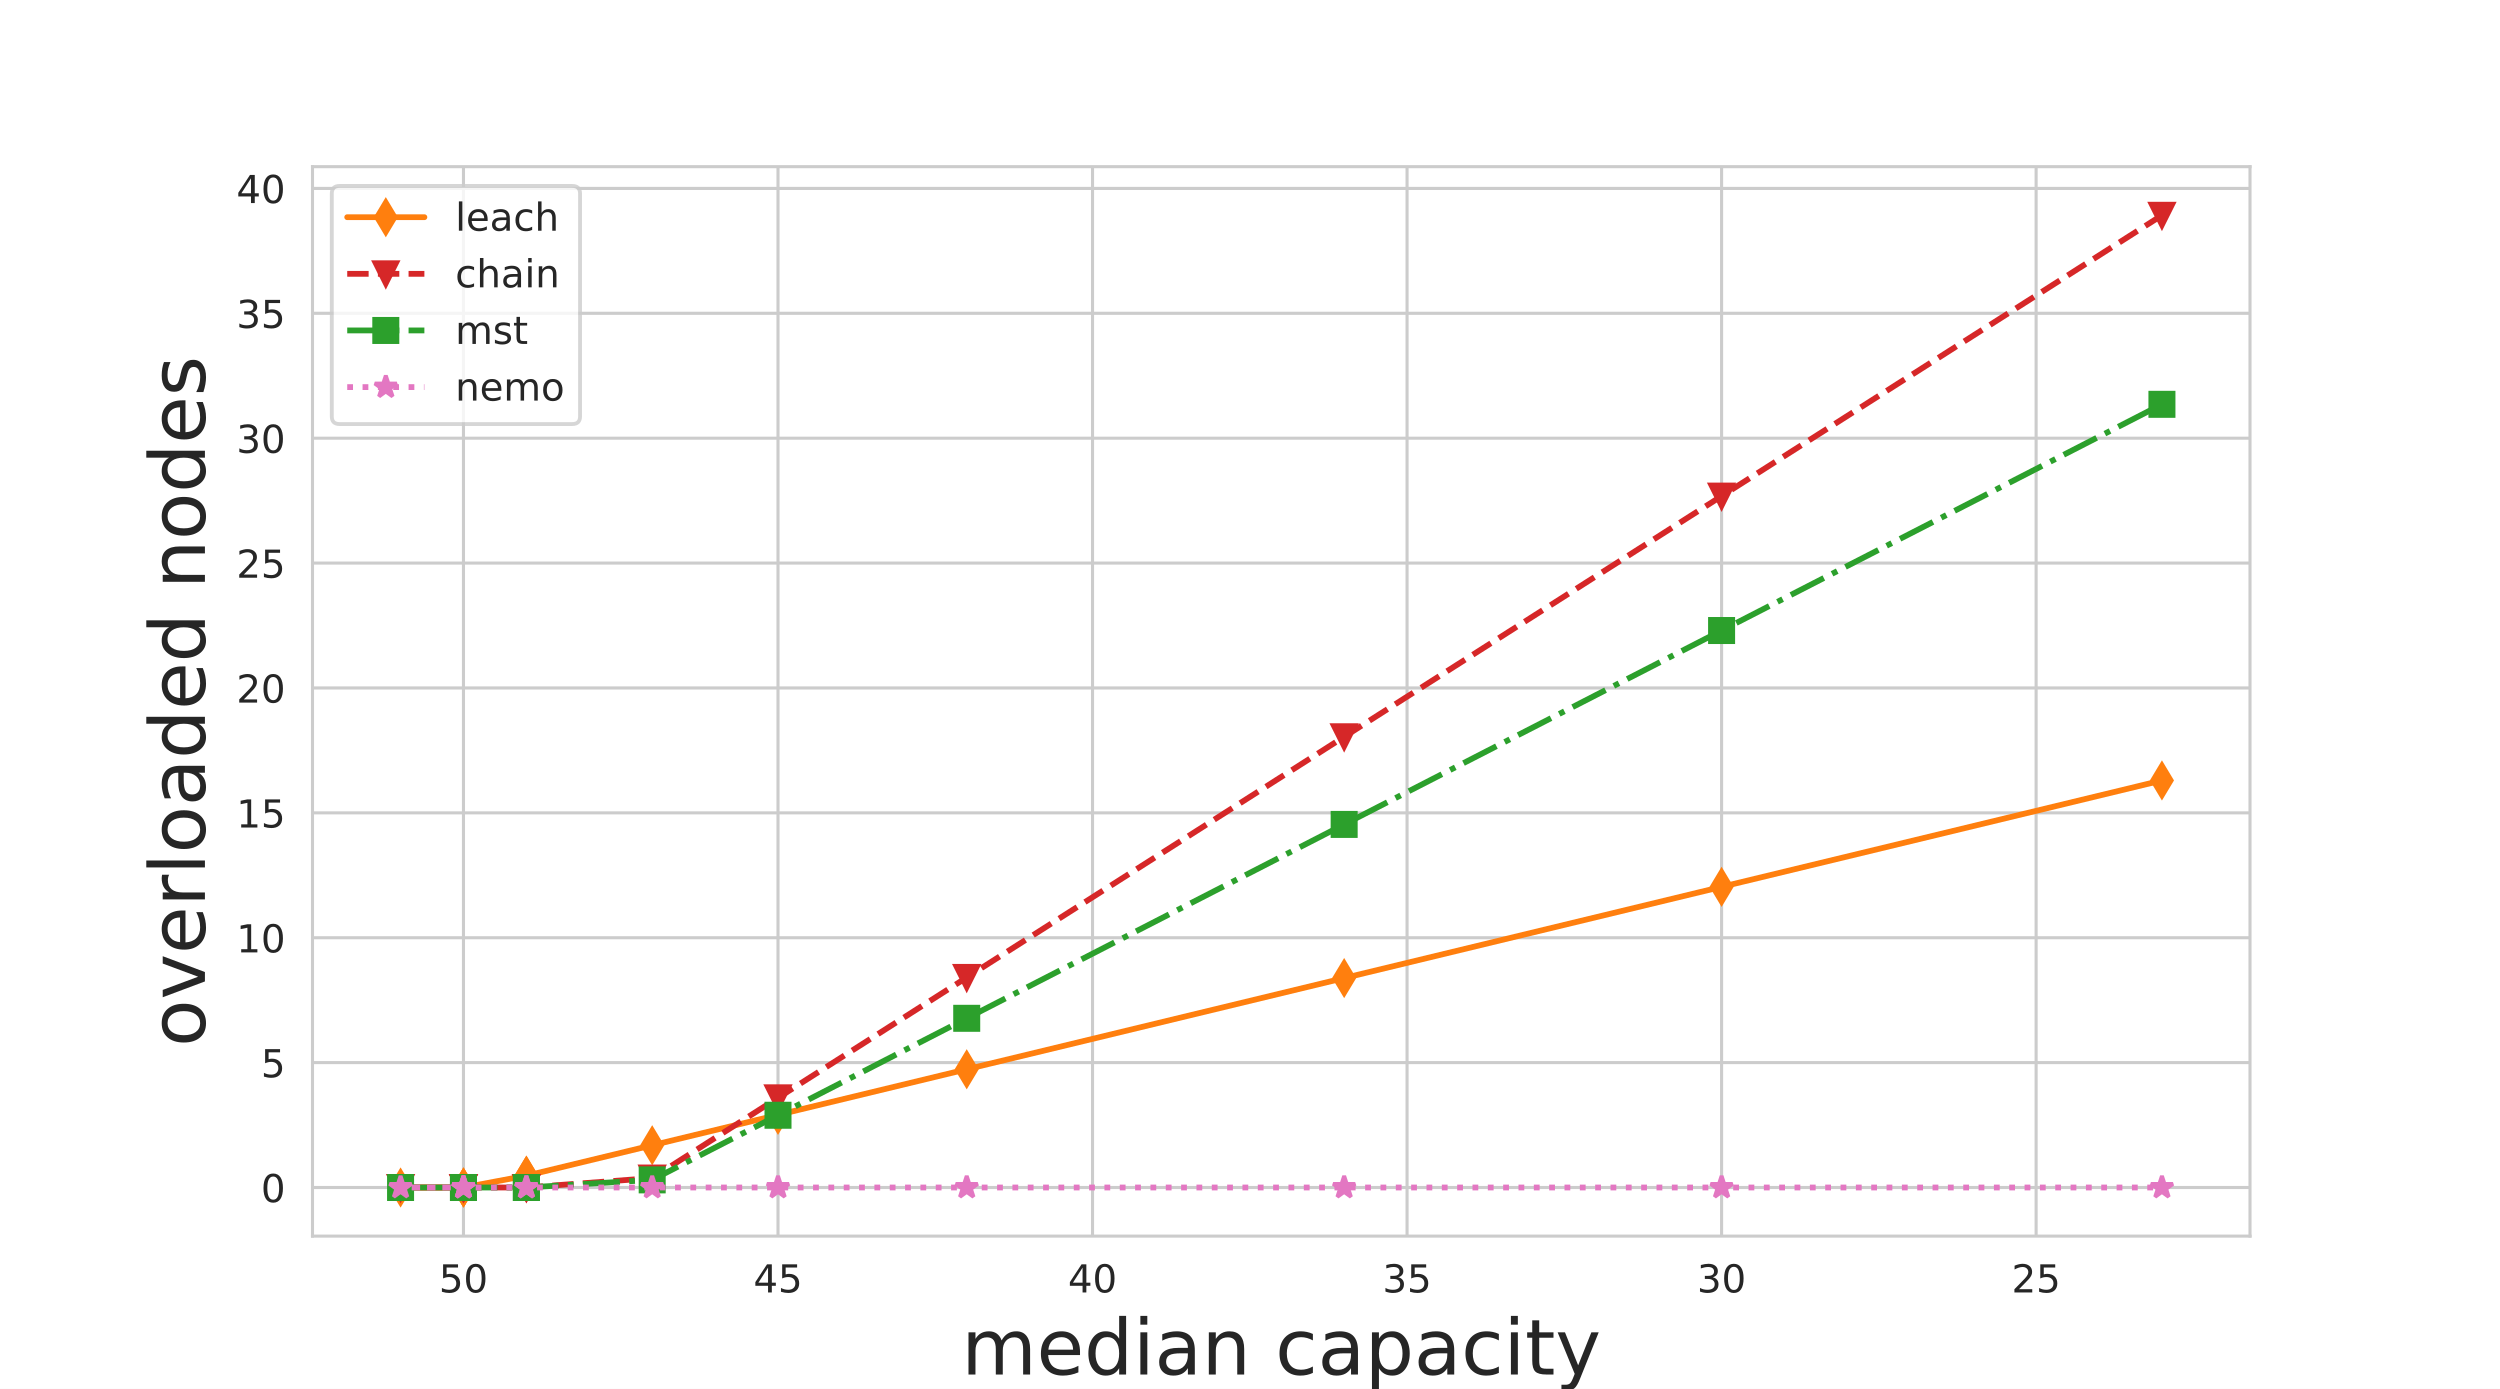
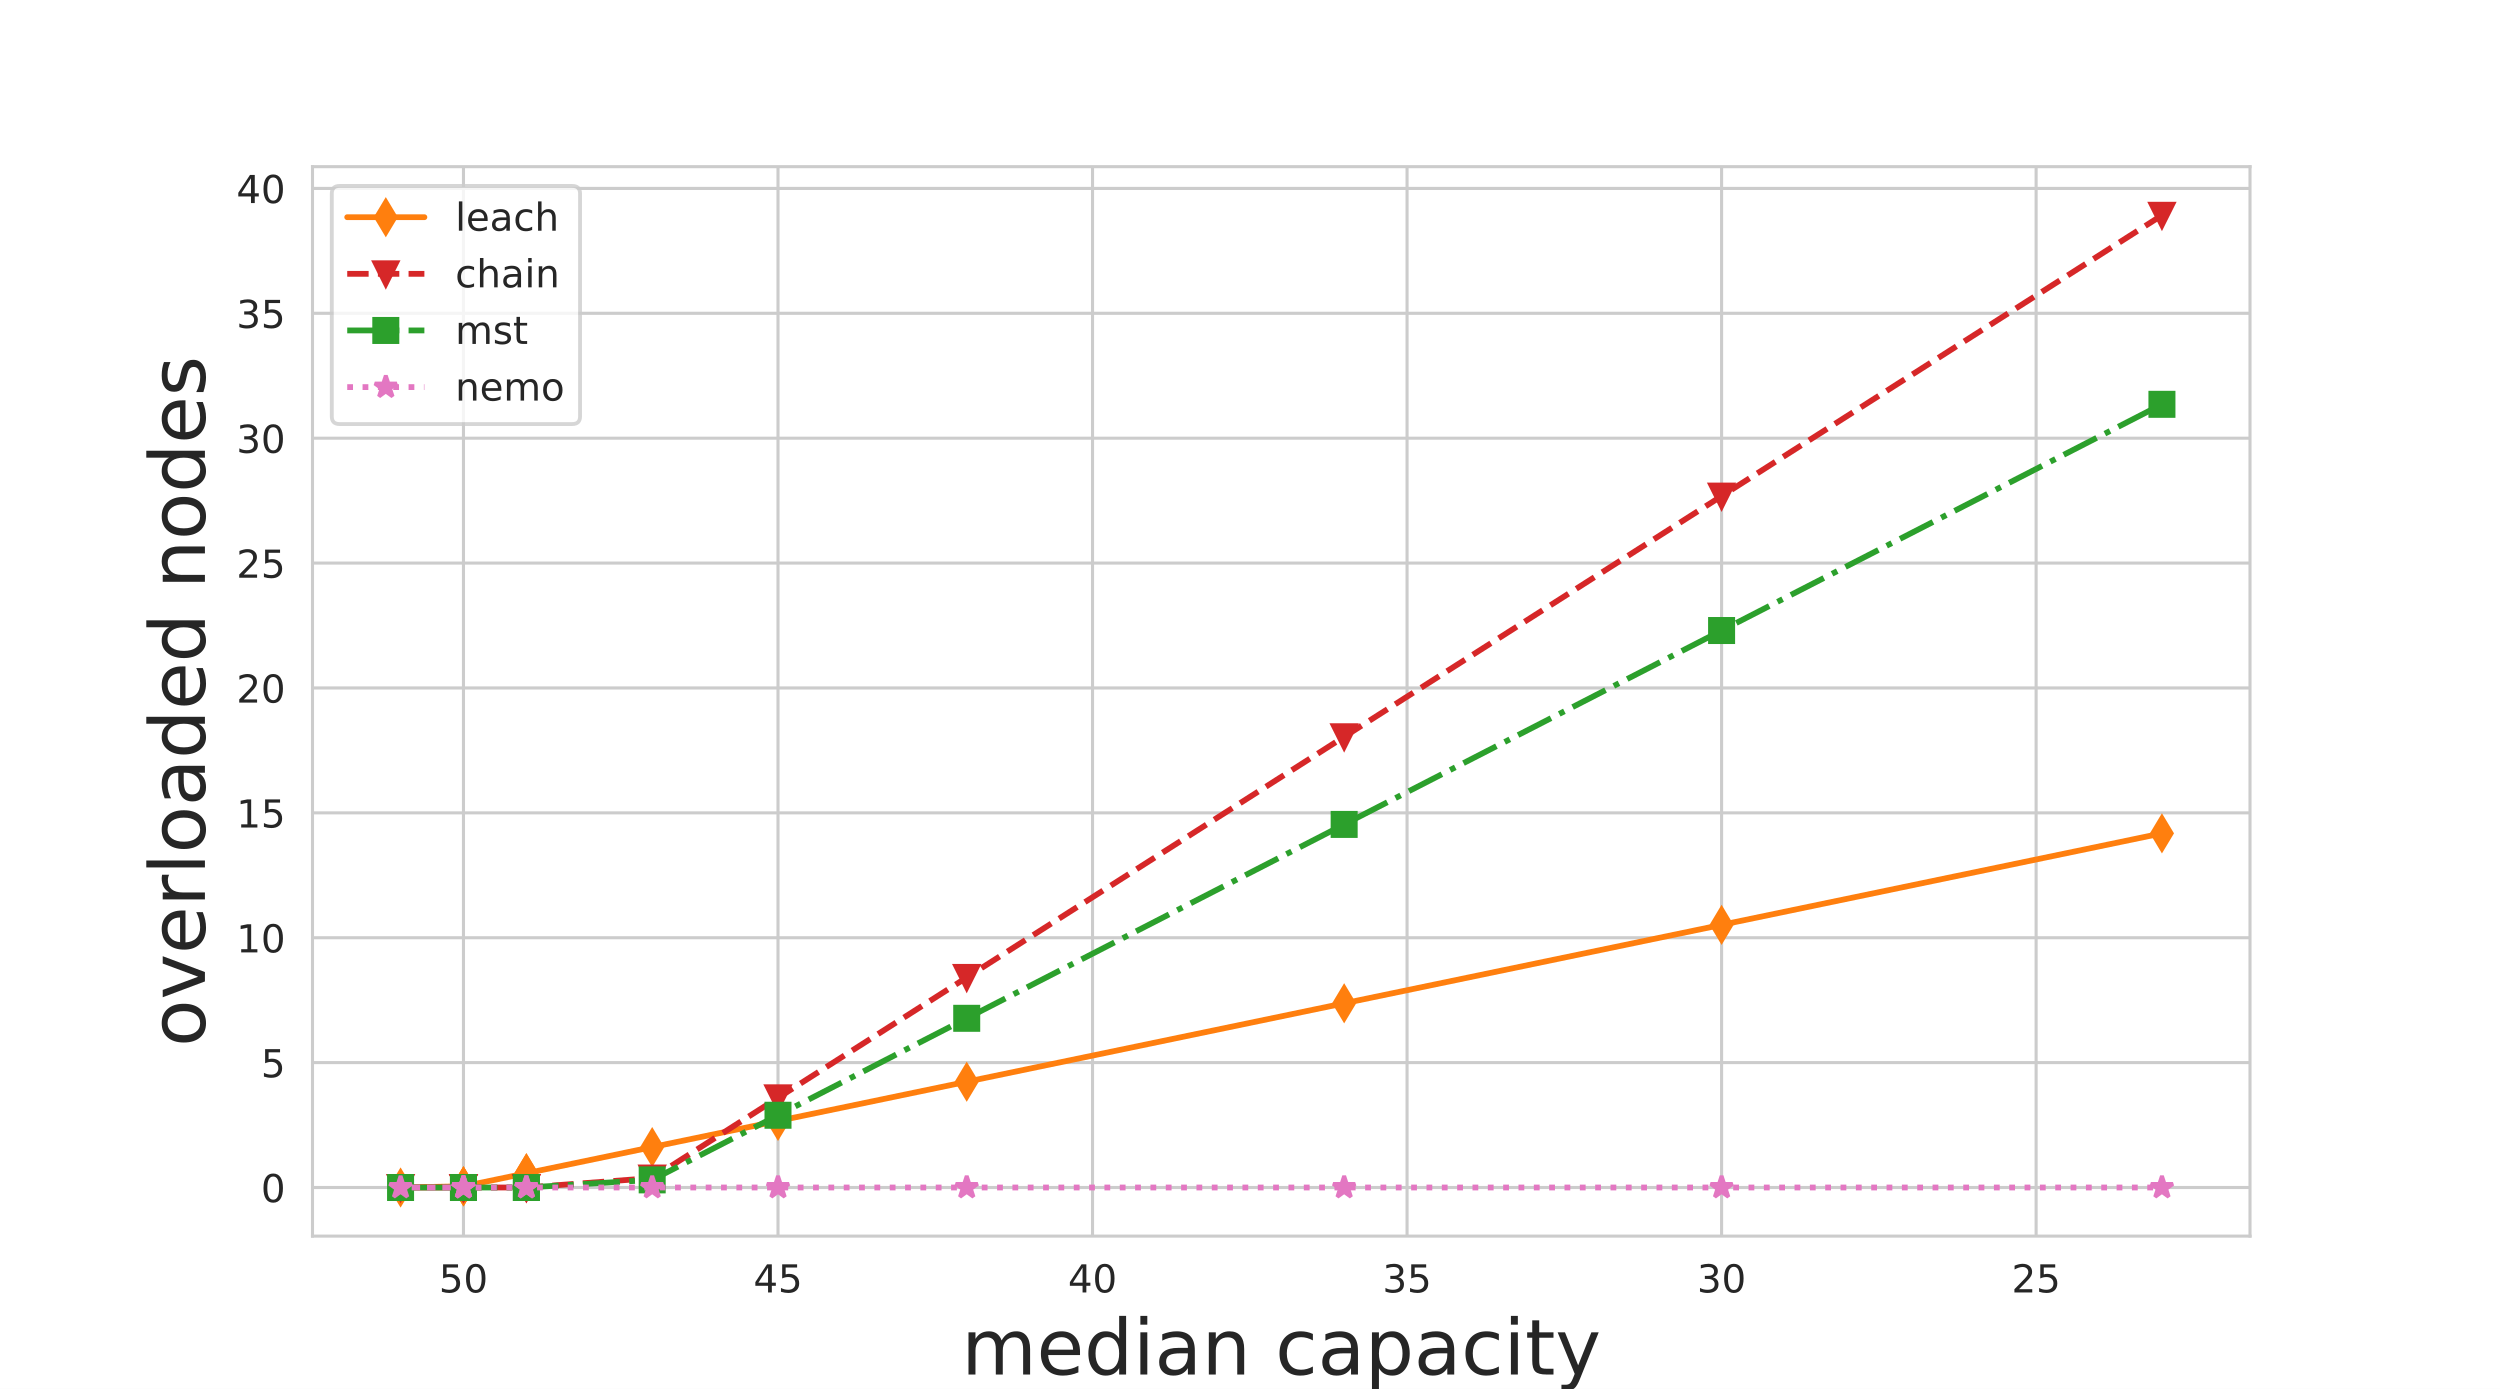
<svg xmlns="http://www.w3.org/2000/svg" xmlns:xlink="http://www.w3.org/1999/xlink" width="648pt" height="360pt" viewBox="0 0 648 360" version="1.1">
  <defs>
    <style type="text/css">*{stroke-linejoin: round; stroke-linecap: butt}</style>
  </defs>
  <g id="figure_1">
    <g id="patch_1">
      <path d="M 0 360  L 648 360  L 648 0  L 0 0  z " style="fill: #ffffff" />
    </g>
    <g id="axes_1">
      <g id="patch_2">
        <path d="M 81 320.4  L 583.2 320.4  L 583.2 43.2  L 81 43.2  z " style="fill: #ffffff" />
      </g>
      <g id="matplotlib.axis_1">
        <g id="xtick_1">
          <g id="line2d_1">
-             <path d="M 527.762 320.4  L 527.762 43.2  " clip-path="url(#pf0fd5f0c9b)" style="fill: none; stroke: #cccccc; stroke-width: 0.8; stroke-linecap: round" />
+             <path d="M 527.762 320.4  L 527.762 43.2  " clip-path="url(#p4dbf8714c5)" style="fill: none; stroke: #cccccc; stroke-width: 0.8; stroke-linecap: round" />
          </g>
          <g id="text_1">
            <g style="fill: #262626" transform="translate(521.3998 334.9984) scale(0.1 -0.1)">
              <defs>
                <path id="DejaVuSans-32" d="M 1228 531  L 3431 531  L 3431 0  L 469 0  L 469 531  Q 828 903 1448 1529  Q 2069 2156 2228 2338  Q 2531 2678 2651 2914  Q 2772 3150 2772 3378  Q 2772 3750 2511 3984  Q 2250 4219 1831 4219  Q 1534 4219 1204 4116  Q 875 4013 500 3803  L 500 4441  Q 881 4594 1212 4672  Q 1544 4750 1819 4750  Q 2544 4750 2975 4387  Q 3406 4025 3406 3419  Q 3406 3131 3298 2873  Q 3191 2616 2906 2266  Q 2828 2175 2409 1742  Q 1991 1309 1228 531  z " transform="scale(0.015625)" />
                <path id="DejaVuSans-35" d="M 691 4666  L 3169 4666  L 3169 4134  L 1269 4134  L 1269 2991  Q 1406 3038 1543 3061  Q 1681 3084 1819 3084  Q 2600 3084 3056 2656  Q 3513 2228 3513 1497  Q 3513 744 3044 326  Q 2575 -91 1722 -91  Q 1428 -91 1123 -41  Q 819 9 494 109  L 494 744  Q 775 591 1075 516  Q 1375 441 1709 441  Q 2250 441 2565 725  Q 2881 1009 2881 1497  Q 2881 1984 2565 2268  Q 2250 2553 1709 2553  Q 1456 2553 1204 2497  Q 953 2441 691 2322  L 691 4666  z " transform="scale(0.015625)" />
              </defs>
              <use xlink:href="#DejaVuSans-32" />
              <use xlink:href="#DejaVuSans-35" x="63.623" />
            </g>
          </g>
        </g>
        <g id="xtick_2">
          <g id="line2d_2">
-             <path d="M 446.236 320.4  L 446.236 43.2  " clip-path="url(#pf0fd5f0c9b)" style="fill: none; stroke: #cccccc; stroke-width: 0.8; stroke-linecap: round" />
+             <path d="M 446.236 320.4  L 446.236 43.2  " clip-path="url(#p4dbf8714c5)" style="fill: none; stroke: #cccccc; stroke-width: 0.8; stroke-linecap: round" />
          </g>
          <g id="text_2">
            <g style="fill: #262626" transform="translate(439.8739 334.9984) scale(0.1 -0.1)">
              <defs>
                <path id="DejaVuSans-33" d="M 2597 2516  Q 3050 2419 3304 2112  Q 3559 1806 3559 1356  Q 3559 666 3084 287  Q 2609 -91 1734 -91  Q 1441 -91 1130 -33  Q 819 25 488 141  L 488 750  Q 750 597 1062 519  Q 1375 441 1716 441  Q 2309 441 2620 675  Q 2931 909 2931 1356  Q 2931 1769 2642 2001  Q 2353 2234 1838 2234  L 1294 2234  L 1294 2753  L 1863 2753  Q 2328 2753 2575 2939  Q 2822 3125 2822 3475  Q 2822 3834 2567 4026  Q 2313 4219 1838 4219  Q 1578 4219 1281 4162  Q 984 4106 628 3988  L 628 4550  Q 988 4650 1302 4700  Q 1616 4750 1894 4750  Q 2613 4750 3031 4423  Q 3450 4097 3450 3541  Q 3450 3153 3228 2886  Q 3006 2619 2597 2516  z " transform="scale(0.015625)" />
                <path id="DejaVuSans-30" d="M 2034 4250  Q 1547 4250 1301 3770  Q 1056 3291 1056 2328  Q 1056 1369 1301 889  Q 1547 409 2034 409  Q 2525 409 2770 889  Q 3016 1369 3016 2328  Q 3016 3291 2770 3770  Q 2525 4250 2034 4250  z M 2034 4750  Q 2819 4750 3233 4129  Q 3647 3509 3647 2328  Q 3647 1150 3233 529  Q 2819 -91 2034 -91  Q 1250 -91 836 529  Q 422 1150 422 2328  Q 422 3509 836 4129  Q 1250 4750 2034 4750  z " transform="scale(0.015625)" />
              </defs>
              <use xlink:href="#DejaVuSans-33" />
              <use xlink:href="#DejaVuSans-30" x="63.623" />
            </g>
          </g>
        </g>
        <g id="xtick_3">
          <g id="line2d_3">
-             <path d="M 364.71 320.4  L 364.71 43.2  " clip-path="url(#pf0fd5f0c9b)" style="fill: none; stroke: #cccccc; stroke-width: 0.8; stroke-linecap: round" />
+             <path d="M 364.71 320.4  L 364.71 43.2  " clip-path="url(#p4dbf8714c5)" style="fill: none; stroke: #cccccc; stroke-width: 0.8; stroke-linecap: round" />
          </g>
          <g id="text_3">
            <g style="fill: #262626" transform="translate(358.3479 334.9984) scale(0.1 -0.1)">
              <use xlink:href="#DejaVuSans-33" />
              <use xlink:href="#DejaVuSans-35" x="63.623" />
            </g>
          </g>
        </g>
        <g id="xtick_4">
          <g id="line2d_4">
-             <path d="M 283.184 320.4  L 283.184 43.2  " clip-path="url(#pf0fd5f0c9b)" style="fill: none; stroke: #cccccc; stroke-width: 0.8; stroke-linecap: round" />
+             <path d="M 283.184 320.4  L 283.184 43.2  " clip-path="url(#p4dbf8714c5)" style="fill: none; stroke: #cccccc; stroke-width: 0.8; stroke-linecap: round" />
          </g>
          <g id="text_4">
            <g style="fill: #262626" transform="translate(276.8219 334.9984) scale(0.1 -0.1)">
              <defs>
                <path id="DejaVuSans-34" d="M 2419 4116  L 825 1625  L 2419 1625  L 2419 4116  z M 2253 4666  L 3047 4666  L 3047 1625  L 3713 1625  L 3713 1100  L 3047 1100  L 3047 0  L 2419 0  L 2419 1100  L 313 1100  L 313 1709  L 2253 4666  z " transform="scale(0.015625)" />
              </defs>
              <use xlink:href="#DejaVuSans-34" />
              <use xlink:href="#DejaVuSans-30" x="63.623" />
            </g>
          </g>
        </g>
        <g id="xtick_5">
          <g id="line2d_5">
-             <path d="M 201.658 320.4  L 201.658 43.2  " clip-path="url(#pf0fd5f0c9b)" style="fill: none; stroke: #cccccc; stroke-width: 0.8; stroke-linecap: round" />
+             <path d="M 201.658 320.4  L 201.658 43.2  " clip-path="url(#p4dbf8714c5)" style="fill: none; stroke: #cccccc; stroke-width: 0.8; stroke-linecap: round" />
          </g>
          <g id="text_5">
            <g style="fill: #262626" transform="translate(195.2959 334.9984) scale(0.1 -0.1)">
              <use xlink:href="#DejaVuSans-34" />
              <use xlink:href="#DejaVuSans-35" x="63.623" />
            </g>
          </g>
        </g>
        <g id="xtick_6">
          <g id="line2d_6">
-             <path d="M 120.132 320.4  L 120.132 43.2  " clip-path="url(#pf0fd5f0c9b)" style="fill: none; stroke: #cccccc; stroke-width: 0.8; stroke-linecap: round" />
+             <path d="M 120.132 320.4  L 120.132 43.2  " clip-path="url(#p4dbf8714c5)" style="fill: none; stroke: #cccccc; stroke-width: 0.8; stroke-linecap: round" />
          </g>
          <g id="text_6">
            <g style="fill: #262626" transform="translate(113.77 334.9984) scale(0.1 -0.1)">
              <use xlink:href="#DejaVuSans-35" />
              <use xlink:href="#DejaVuSans-30" x="63.623" />
            </g>
          </g>
        </g>
        <g id="text_7">
          <g style="fill: #262626" transform="translate(249.2172 356.275) scale(0.2 -0.2)">
            <defs>
              <path id="DejaVuSans-6d" d="M 3328 2828  Q 3544 3216 3844 3400  Q 4144 3584 4550 3584  Q 5097 3584 5394 3201  Q 5691 2819 5691 2113  L 5691 0  L 5113 0  L 5113 2094  Q 5113 2597 4934 2840  Q 4756 3084 4391 3084  Q 3944 3084 3684 2787  Q 3425 2491 3425 1978  L 3425 0  L 2847 0  L 2847 2094  Q 2847 2600 2669 2842  Q 2491 3084 2119 3084  Q 1678 3084 1418 2786  Q 1159 2488 1159 1978  L 1159 0  L 581 0  L 581 3500  L 1159 3500  L 1159 2956  Q 1356 3278 1631 3431  Q 1906 3584 2284 3584  Q 2666 3584 2933 3390  Q 3200 3197 3328 2828  z " transform="scale(0.015625)" />
              <path id="DejaVuSans-65" d="M 3597 1894  L 3597 1613  L 953 1613  Q 991 1019 1311 708  Q 1631 397 2203 397  Q 2534 397 2845 478  Q 3156 559 3463 722  L 3463 178  Q 3153 47 2828 -22  Q 2503 -91 2169 -91  Q 1331 -91 842 396  Q 353 884 353 1716  Q 353 2575 817 3079  Q 1281 3584 2069 3584  Q 2775 3584 3186 3129  Q 3597 2675 3597 1894  z M 3022 2063  Q 3016 2534 2758 2815  Q 2500 3097 2075 3097  Q 1594 3097 1305 2825  Q 1016 2553 972 2059  L 3022 2063  z " transform="scale(0.015625)" />
              <path id="DejaVuSans-64" d="M 2906 2969  L 2906 4863  L 3481 4863  L 3481 0  L 2906 0  L 2906 525  Q 2725 213 2448 61  Q 2172 -91 1784 -91  Q 1150 -91 751 415  Q 353 922 353 1747  Q 353 2572 751 3078  Q 1150 3584 1784 3584  Q 2172 3584 2448 3432  Q 2725 3281 2906 2969  z M 947 1747  Q 947 1113 1208 752  Q 1469 391 1925 391  Q 2381 391 2643 752  Q 2906 1113 2906 1747  Q 2906 2381 2643 2742  Q 2381 3103 1925 3103  Q 1469 3103 1208 2742  Q 947 2381 947 1747  z " transform="scale(0.015625)" />
              <path id="DejaVuSans-69" d="M 603 3500  L 1178 3500  L 1178 0  L 603 0  L 603 3500  z M 603 4863  L 1178 4863  L 1178 4134  L 603 4134  L 603 4863  z " transform="scale(0.015625)" />
              <path id="DejaVuSans-61" d="M 2194 1759  Q 1497 1759 1228 1600  Q 959 1441 959 1056  Q 959 750 1161 570  Q 1363 391 1709 391  Q 2188 391 2477 730  Q 2766 1069 2766 1631  L 2766 1759  L 2194 1759  z M 3341 1997  L 3341 0  L 2766 0  L 2766 531  Q 2569 213 2275 61  Q 1981 -91 1556 -91  Q 1019 -91 701 211  Q 384 513 384 1019  Q 384 1609 779 1909  Q 1175 2209 1959 2209  L 2766 2209  L 2766 2266  Q 2766 2663 2505 2880  Q 2244 3097 1772 3097  Q 1472 3097 1187 3025  Q 903 2953 641 2809  L 641 3341  Q 956 3463 1253 3523  Q 1550 3584 1831 3584  Q 2591 3584 2966 3190  Q 3341 2797 3341 1997  z " transform="scale(0.015625)" />
              <path id="DejaVuSans-6e" d="M 3513 2113  L 3513 0  L 2938 0  L 2938 2094  Q 2938 2591 2744 2837  Q 2550 3084 2163 3084  Q 1697 3084 1428 2787  Q 1159 2491 1159 1978  L 1159 0  L 581 0  L 581 3500  L 1159 3500  L 1159 2956  Q 1366 3272 1645 3428  Q 1925 3584 2291 3584  Q 2894 3584 3203 3211  Q 3513 2838 3513 2113  z " transform="scale(0.015625)" />
              <path id="DejaVuSans-20" transform="scale(0.015625)" />
              <path id="DejaVuSans-63" d="M 3122 3366  L 3122 2828  Q 2878 2963 2633 3030  Q 2388 3097 2138 3097  Q 1578 3097 1268 2742  Q 959 2388 959 1747  Q 959 1106 1268 751  Q 1578 397 2138 397  Q 2388 397 2633 464  Q 2878 531 3122 666  L 3122 134  Q 2881 22 2623 -34  Q 2366 -91 2075 -91  Q 1284 -91 818 406  Q 353 903 353 1747  Q 353 2603 823 3093  Q 1294 3584 2113 3584  Q 2378 3584 2631 3529  Q 2884 3475 3122 3366  z " transform="scale(0.015625)" />
              <path id="DejaVuSans-70" d="M 1159 525  L 1159 -1331  L 581 -1331  L 581 3500  L 1159 3500  L 1159 2969  Q 1341 3281 1617 3432  Q 1894 3584 2278 3584  Q 2916 3584 3314 3078  Q 3713 2572 3713 1747  Q 3713 922 3314 415  Q 2916 -91 2278 -91  Q 1894 -91 1617 61  Q 1341 213 1159 525  z M 3116 1747  Q 3116 2381 2855 2742  Q 2594 3103 2138 3103  Q 1681 3103 1420 2742  Q 1159 2381 1159 1747  Q 1159 1113 1420 752  Q 1681 391 2138 391  Q 2594 391 2855 752  Q 3116 1113 3116 1747  z " transform="scale(0.015625)" />
              <path id="DejaVuSans-74" d="M 1172 4494  L 1172 3500  L 2356 3500  L 2356 3053  L 1172 3053  L 1172 1153  Q 1172 725 1289 603  Q 1406 481 1766 481  L 2356 481  L 2356 0  L 1766 0  Q 1100 0 847 248  Q 594 497 594 1153  L 594 3053  L 172 3053  L 172 3500  L 594 3500  L 594 4494  L 1172 4494  z " transform="scale(0.015625)" />
              <path id="DejaVuSans-79" d="M 2059 -325  Q 1816 -950 1584 -1140  Q 1353 -1331 966 -1331  L 506 -1331  L 506 -850  L 844 -850  Q 1081 -850 1212 -737  Q 1344 -625 1503 -206  L 1606 56  L 191 3500  L 800 3500  L 1894 763  L 2988 3500  L 3597 3500  L 2059 -325  z " transform="scale(0.015625)" />
            </defs>
            <use xlink:href="#DejaVuSans-6d" />
            <use xlink:href="#DejaVuSans-65" x="97.412" />
            <use xlink:href="#DejaVuSans-64" x="158.936" />
            <use xlink:href="#DejaVuSans-69" x="222.412" />
            <use xlink:href="#DejaVuSans-61" x="250.195" />
            <use xlink:href="#DejaVuSans-6e" x="311.475" />
            <use xlink:href="#DejaVuSans-20" x="374.854" />
            <use xlink:href="#DejaVuSans-63" x="406.641" />
            <use xlink:href="#DejaVuSans-61" x="461.621" />
            <use xlink:href="#DejaVuSans-70" x="522.9" />
            <use xlink:href="#DejaVuSans-61" x="586.377" />
            <use xlink:href="#DejaVuSans-63" x="647.656" />
            <use xlink:href="#DejaVuSans-69" x="702.637" />
            <use xlink:href="#DejaVuSans-74" x="730.42" />
            <use xlink:href="#DejaVuSans-79" x="769.629" />
          </g>
        </g>
      </g>
      <g id="matplotlib.axis_2">
        <g id="ytick_1">
          <g id="line2d_7">
-             <path d="M 81 307.8  L 583.2 307.8  " clip-path="url(#pf0fd5f0c9b)" style="fill: none; stroke: #cccccc; stroke-width: 0.8; stroke-linecap: round" />
+             <path d="M 81 307.8  L 583.2 307.8  " clip-path="url(#p4dbf8714c5)" style="fill: none; stroke: #cccccc; stroke-width: 0.8; stroke-linecap: round" />
          </g>
          <g id="text_8">
            <g style="fill: #262626" transform="translate(67.6375 311.5992) scale(0.1 -0.1)">
              <use xlink:href="#DejaVuSans-30" />
            </g>
          </g>
        </g>
        <g id="ytick_2">
          <g id="line2d_8">
-             <path d="M 81 275.43  L 583.2 275.43  " clip-path="url(#pf0fd5f0c9b)" style="fill: none; stroke: #cccccc; stroke-width: 0.8; stroke-linecap: round" />
+             <path d="M 81 275.43  L 583.2 275.43  " clip-path="url(#p4dbf8714c5)" style="fill: none; stroke: #cccccc; stroke-width: 0.8; stroke-linecap: round" />
          </g>
          <g id="text_9">
            <g style="fill: #262626" transform="translate(67.6375 279.2292) scale(0.1 -0.1)">
              <use xlink:href="#DejaVuSans-35" />
            </g>
          </g>
        </g>
        <g id="ytick_3">
          <g id="line2d_9">
-             <path d="M 81 243.06  L 583.2 243.06  " clip-path="url(#pf0fd5f0c9b)" style="fill: none; stroke: #cccccc; stroke-width: 0.8; stroke-linecap: round" />
+             <path d="M 81 243.06  L 583.2 243.06  " clip-path="url(#p4dbf8714c5)" style="fill: none; stroke: #cccccc; stroke-width: 0.8; stroke-linecap: round" />
          </g>
          <g id="text_10">
            <g style="fill: #262626" transform="translate(61.275 246.8592) scale(0.1 -0.1)">
              <defs>
                <path id="DejaVuSans-31" d="M 794 531  L 1825 531  L 1825 4091  L 703 3866  L 703 4441  L 1819 4666  L 2450 4666  L 2450 531  L 3481 531  L 3481 0  L 794 0  L 794 531  z " transform="scale(0.015625)" />
              </defs>
              <use xlink:href="#DejaVuSans-31" />
              <use xlink:href="#DejaVuSans-30" x="63.623" />
            </g>
          </g>
        </g>
        <g id="ytick_4">
          <g id="line2d_10">
-             <path d="M 81 210.69  L 583.2 210.69  " clip-path="url(#pf0fd5f0c9b)" style="fill: none; stroke: #cccccc; stroke-width: 0.8; stroke-linecap: round" />
+             <path d="M 81 210.69  L 583.2 210.69  " clip-path="url(#p4dbf8714c5)" style="fill: none; stroke: #cccccc; stroke-width: 0.8; stroke-linecap: round" />
          </g>
          <g id="text_11">
            <g style="fill: #262626" transform="translate(61.275 214.4892) scale(0.1 -0.1)">
              <use xlink:href="#DejaVuSans-31" />
              <use xlink:href="#DejaVuSans-35" x="63.623" />
            </g>
          </g>
        </g>
        <g id="ytick_5">
          <g id="line2d_11">
-             <path d="M 81 178.32  L 583.2 178.32  " clip-path="url(#pf0fd5f0c9b)" style="fill: none; stroke: #cccccc; stroke-width: 0.8; stroke-linecap: round" />
+             <path d="M 81 178.32  L 583.2 178.32  " clip-path="url(#p4dbf8714c5)" style="fill: none; stroke: #cccccc; stroke-width: 0.8; stroke-linecap: round" />
          </g>
          <g id="text_12">
            <g style="fill: #262626" transform="translate(61.275 182.1192) scale(0.1 -0.1)">
              <use xlink:href="#DejaVuSans-32" />
              <use xlink:href="#DejaVuSans-30" x="63.623" />
            </g>
          </g>
        </g>
        <g id="ytick_6">
          <g id="line2d_12">
-             <path d="M 81 145.95  L 583.2 145.95  " clip-path="url(#pf0fd5f0c9b)" style="fill: none; stroke: #cccccc; stroke-width: 0.8; stroke-linecap: round" />
+             <path d="M 81 145.95  L 583.2 145.95  " clip-path="url(#p4dbf8714c5)" style="fill: none; stroke: #cccccc; stroke-width: 0.8; stroke-linecap: round" />
          </g>
          <g id="text_13">
            <g style="fill: #262626" transform="translate(61.275 149.7492) scale(0.1 -0.1)">
              <use xlink:href="#DejaVuSans-32" />
              <use xlink:href="#DejaVuSans-35" x="63.623" />
            </g>
          </g>
        </g>
        <g id="ytick_7">
          <g id="line2d_13">
-             <path d="M 81 113.58  L 583.2 113.58  " clip-path="url(#pf0fd5f0c9b)" style="fill: none; stroke: #cccccc; stroke-width: 0.8; stroke-linecap: round" />
+             <path d="M 81 113.58  L 583.2 113.58  " clip-path="url(#p4dbf8714c5)" style="fill: none; stroke: #cccccc; stroke-width: 0.8; stroke-linecap: round" />
          </g>
          <g id="text_14">
            <g style="fill: #262626" transform="translate(61.275 117.3792) scale(0.1 -0.1)">
              <use xlink:href="#DejaVuSans-33" />
              <use xlink:href="#DejaVuSans-30" x="63.623" />
            </g>
          </g>
        </g>
        <g id="ytick_8">
          <g id="line2d_14">
-             <path d="M 81 81.21  L 583.2 81.21  " clip-path="url(#pf0fd5f0c9b)" style="fill: none; stroke: #cccccc; stroke-width: 0.8; stroke-linecap: round" />
+             <path d="M 81 81.21  L 583.2 81.21  " clip-path="url(#p4dbf8714c5)" style="fill: none; stroke: #cccccc; stroke-width: 0.8; stroke-linecap: round" />
          </g>
          <g id="text_15">
            <g style="fill: #262626" transform="translate(61.275 85.00915) scale(0.1 -0.1)">
              <use xlink:href="#DejaVuSans-33" />
              <use xlink:href="#DejaVuSans-35" x="63.623" />
            </g>
          </g>
        </g>
        <g id="ytick_9">
          <g id="line2d_15">
-             <path d="M 81 48.84  L 583.2 48.84  " clip-path="url(#pf0fd5f0c9b)" style="fill: none; stroke: #cccccc; stroke-width: 0.8; stroke-linecap: round" />
+             <path d="M 81 48.84  L 583.2 48.84  " clip-path="url(#p4dbf8714c5)" style="fill: none; stroke: #cccccc; stroke-width: 0.8; stroke-linecap: round" />
          </g>
          <g id="text_16">
            <g style="fill: #262626" transform="translate(61.275 52.63914) scale(0.1 -0.1)">
              <use xlink:href="#DejaVuSans-34" />
              <use xlink:href="#DejaVuSans-30" x="63.623" />
            </g>
          </g>
        </g>
        <g id="text_17">
          <g style="fill: #262626" transform="translate(53.11563 271.3219) rotate(-90) scale(0.2 -0.2)">
            <defs>
              <path id="DejaVuSans-6f" d="M 1959 3097  Q 1497 3097 1228 2736  Q 959 2375 959 1747  Q 959 1119 1226 758  Q 1494 397 1959 397  Q 2419 397 2687 759  Q 2956 1122 2956 1747  Q 2956 2369 2687 2733  Q 2419 3097 1959 3097  z M 1959 3584  Q 2709 3584 3137 3096  Q 3566 2609 3566 1747  Q 3566 888 3137 398  Q 2709 -91 1959 -91  Q 1206 -91 779 398  Q 353 888 353 1747  Q 353 2609 779 3096  Q 1206 3584 1959 3584  z " transform="scale(0.015625)" />
              <path id="DejaVuSans-76" d="M 191 3500  L 800 3500  L 1894 563  L 2988 3500  L 3597 3500  L 2284 0  L 1503 0  L 191 3500  z " transform="scale(0.015625)" />
              <path id="DejaVuSans-72" d="M 2631 2963  Q 2534 3019 2420 3045  Q 2306 3072 2169 3072  Q 1681 3072 1420 2755  Q 1159 2438 1159 1844  L 1159 0  L 581 0  L 581 3500  L 1159 3500  L 1159 2956  Q 1341 3275 1631 3429  Q 1922 3584 2338 3584  Q 2397 3584 2469 3576  Q 2541 3569 2628 3553  L 2631 2963  z " transform="scale(0.015625)" />
              <path id="DejaVuSans-6c" d="M 603 4863  L 1178 4863  L 1178 0  L 603 0  L 603 4863  z " transform="scale(0.015625)" />
              <path id="DejaVuSans-73" d="M 2834 3397  L 2834 2853  Q 2591 2978 2328 3040  Q 2066 3103 1784 3103  Q 1356 3103 1142 2972  Q 928 2841 928 2578  Q 928 2378 1081 2264  Q 1234 2150 1697 2047  L 1894 2003  Q 2506 1872 2764 1633  Q 3022 1394 3022 966  Q 3022 478 2636 193  Q 2250 -91 1575 -91  Q 1294 -91 989 -36  Q 684 19 347 128  L 347 722  Q 666 556 975 473  Q 1284 391 1588 391  Q 1994 391 2212 530  Q 2431 669 2431 922  Q 2431 1156 2273 1281  Q 2116 1406 1581 1522  L 1381 1569  Q 847 1681 609 1914  Q 372 2147 372 2553  Q 372 3047 722 3315  Q 1072 3584 1716 3584  Q 2034 3584 2315 3537  Q 2597 3491 2834 3397  z " transform="scale(0.015625)" />
            </defs>
            <use xlink:href="#DejaVuSans-6f" />
            <use xlink:href="#DejaVuSans-76" x="61.182" />
            <use xlink:href="#DejaVuSans-65" x="120.361" />
            <use xlink:href="#DejaVuSans-72" x="181.885" />
            <use xlink:href="#DejaVuSans-6c" x="222.998" />
            <use xlink:href="#DejaVuSans-6f" x="250.781" />
            <use xlink:href="#DejaVuSans-61" x="311.963" />
            <use xlink:href="#DejaVuSans-64" x="373.242" />
            <use xlink:href="#DejaVuSans-65" x="436.719" />
            <use xlink:href="#DejaVuSans-64" x="498.242" />
            <use xlink:href="#DejaVuSans-20" x="561.719" />
            <use xlink:href="#DejaVuSans-6e" x="593.506" />
            <use xlink:href="#DejaVuSans-6f" x="656.885" />
            <use xlink:href="#DejaVuSans-64" x="718.066" />
            <use xlink:href="#DejaVuSans-65" x="781.543" />
            <use xlink:href="#DejaVuSans-73" x="843.066" />
          </g>
        </g>
      </g>
      <g id="line2d_16">
-         <path d="M 120.132 307.8  L 103.827 307.8  L 120.132 307.8  L 120.132 307.8  L 136.438 304.735  L 136.438 304.735  L 169.048 296.855  L 201.658 288.974  L 250.574 277.154  L 348.405 253.512  L 446.236 229.871  L 560.373 202.289  " clip-path="url(#pf0fd5f0c9b)" style="fill: none; stroke: #ff7f0e; stroke-width: 1.5; stroke-linecap: round" />
+         <path d="M 120.132 307.49  L 103.827 307.8  L 120.132 307.49  L 120.132 307.49  L 136.438 304.101  L 136.438 304.101  L 169.048 297.324  L 201.658 290.547  L 250.574 280.382  L 348.405 260.051  L 446.236 239.72  L 560.373 216.001  " clip-path="url(#p4dbf8714c5)" style="fill: none; stroke: #ff7f0e; stroke-width: 1.5; stroke-linecap: round" />
        <defs>
-           <path id="mc75cfad48d" d="M -0 4.243  L 2.546 0  L 0 -4.243  L -2.546 -0  z " style="stroke: #ff7f0e; stroke-linejoin: miter" />
+           <path id="m8e1a6e4e3f" d="M -0 4.243  L 2.546 0  L 0 -4.243  L -2.546 -0  z " style="stroke: #ff7f0e; stroke-linejoin: miter" />
        </defs>
-         <g clip-path="url(#pf0fd5f0c9b)">
-           <use xlink:href="#mc75cfad48d" x="120.132" y="307.8" style="fill: #ff7f0e; stroke: #ff7f0e; stroke-linejoin: miter" />
-           <use xlink:href="#mc75cfad48d" x="103.827" y="307.8" style="fill: #ff7f0e; stroke: #ff7f0e; stroke-linejoin: miter" />
-           <use xlink:href="#mc75cfad48d" x="120.132" y="307.8" style="fill: #ff7f0e; stroke: #ff7f0e; stroke-linejoin: miter" />
-           <use xlink:href="#mc75cfad48d" x="120.132" y="307.8" style="fill: #ff7f0e; stroke: #ff7f0e; stroke-linejoin: miter" />
-           <use xlink:href="#mc75cfad48d" x="136.438" y="304.735" style="fill: #ff7f0e; stroke: #ff7f0e; stroke-linejoin: miter" />
-           <use xlink:href="#mc75cfad48d" x="136.438" y="304.735" style="fill: #ff7f0e; stroke: #ff7f0e; stroke-linejoin: miter" />
-           <use xlink:href="#mc75cfad48d" x="169.048" y="296.855" style="fill: #ff7f0e; stroke: #ff7f0e; stroke-linejoin: miter" />
-           <use xlink:href="#mc75cfad48d" x="201.658" y="288.974" style="fill: #ff7f0e; stroke: #ff7f0e; stroke-linejoin: miter" />
-           <use xlink:href="#mc75cfad48d" x="250.574" y="277.154" style="fill: #ff7f0e; stroke: #ff7f0e; stroke-linejoin: miter" />
-           <use xlink:href="#mc75cfad48d" x="348.405" y="253.512" style="fill: #ff7f0e; stroke: #ff7f0e; stroke-linejoin: miter" />
-           <use xlink:href="#mc75cfad48d" x="446.236" y="229.871" style="fill: #ff7f0e; stroke: #ff7f0e; stroke-linejoin: miter" />
-           <use xlink:href="#mc75cfad48d" x="560.373" y="202.289" style="fill: #ff7f0e; stroke: #ff7f0e; stroke-linejoin: miter" />
+         <g clip-path="url(#p4dbf8714c5)">
+           <use xlink:href="#m8e1a6e4e3f" x="120.132" y="307.49" style="fill: #ff7f0e; stroke: #ff7f0e; stroke-linejoin: miter" />
+           <use xlink:href="#m8e1a6e4e3f" x="103.827" y="307.8" style="fill: #ff7f0e; stroke: #ff7f0e; stroke-linejoin: miter" />
+           <use xlink:href="#m8e1a6e4e3f" x="120.132" y="307.49" style="fill: #ff7f0e; stroke: #ff7f0e; stroke-linejoin: miter" />
+           <use xlink:href="#m8e1a6e4e3f" x="120.132" y="307.49" style="fill: #ff7f0e; stroke: #ff7f0e; stroke-linejoin: miter" />
+           <use xlink:href="#m8e1a6e4e3f" x="136.438" y="304.101" style="fill: #ff7f0e; stroke: #ff7f0e; stroke-linejoin: miter" />
+           <use xlink:href="#m8e1a6e4e3f" x="136.438" y="304.101" style="fill: #ff7f0e; stroke: #ff7f0e; stroke-linejoin: miter" />
+           <use xlink:href="#m8e1a6e4e3f" x="169.048" y="297.324" style="fill: #ff7f0e; stroke: #ff7f0e; stroke-linejoin: miter" />
+           <use xlink:href="#m8e1a6e4e3f" x="201.658" y="290.547" style="fill: #ff7f0e; stroke: #ff7f0e; stroke-linejoin: miter" />
+           <use xlink:href="#m8e1a6e4e3f" x="250.574" y="280.382" style="fill: #ff7f0e; stroke: #ff7f0e; stroke-linejoin: miter" />
+           <use xlink:href="#m8e1a6e4e3f" x="348.405" y="260.051" style="fill: #ff7f0e; stroke: #ff7f0e; stroke-linejoin: miter" />
+           <use xlink:href="#m8e1a6e4e3f" x="446.236" y="239.72" style="fill: #ff7f0e; stroke: #ff7f0e; stroke-linejoin: miter" />
+           <use xlink:href="#m8e1a6e4e3f" x="560.373" y="216.001" style="fill: #ff7f0e; stroke: #ff7f0e; stroke-linejoin: miter" />
        </g>
      </g>
      <g id="line2d_17">
-         <path d="M 120.132 307.8  L 103.827 307.8  L 120.132 307.8  L 120.132 307.8  L 136.438 307.8  L 136.438 307.8  L 169.048 305.348  L 201.658 284.553  L 250.574 253.359  L 348.405 190.972  L 446.236 128.585  L 560.373 55.8  " clip-path="url(#pf0fd5f0c9b)" style="fill: none; stroke-dasharray: 5.55,2.4; stroke-dashoffset: 0; stroke: #d62728; stroke-width: 1.5" />
+         <path d="M 120.132 307.8  L 103.827 307.8  L 120.132 307.8  L 120.132 307.8  L 136.438 307.8  L 136.438 307.8  L 169.048 305.348  L 201.658 284.553  L 250.574 253.359  L 348.405 190.972  L 446.236 128.585  L 560.373 55.8  " clip-path="url(#p4dbf8714c5)" style="fill: none; stroke-dasharray: 5.55,2.4; stroke-dashoffset: 0; stroke: #d62728; stroke-width: 1.5" />
        <defs>
-           <path id="m0c1149315b" d="M -0 3  L 3 -3  L -3 -3  z " style="stroke: #d62728; stroke-linejoin: miter" />
+           <path id="mb8d3e5292b" d="M -0 3  L 3 -3  L -3 -3  z " style="stroke: #d62728; stroke-linejoin: miter" />
        </defs>
-         <g clip-path="url(#pf0fd5f0c9b)">
-           <use xlink:href="#m0c1149315b" x="120.132" y="307.8" style="fill: #d62728; stroke: #d62728; stroke-linejoin: miter" />
-           <use xlink:href="#m0c1149315b" x="103.827" y="307.8" style="fill: #d62728; stroke: #d62728; stroke-linejoin: miter" />
-           <use xlink:href="#m0c1149315b" x="120.132" y="307.8" style="fill: #d62728; stroke: #d62728; stroke-linejoin: miter" />
-           <use xlink:href="#m0c1149315b" x="120.132" y="307.8" style="fill: #d62728; stroke: #d62728; stroke-linejoin: miter" />
-           <use xlink:href="#m0c1149315b" x="136.438" y="307.8" style="fill: #d62728; stroke: #d62728; stroke-linejoin: miter" />
-           <use xlink:href="#m0c1149315b" x="136.438" y="307.8" style="fill: #d62728; stroke: #d62728; stroke-linejoin: miter" />
-           <use xlink:href="#m0c1149315b" x="169.048" y="305.348" style="fill: #d62728; stroke: #d62728; stroke-linejoin: miter" />
-           <use xlink:href="#m0c1149315b" x="201.658" y="284.553" style="fill: #d62728; stroke: #d62728; stroke-linejoin: miter" />
-           <use xlink:href="#m0c1149315b" x="250.574" y="253.359" style="fill: #d62728; stroke: #d62728; stroke-linejoin: miter" />
-           <use xlink:href="#m0c1149315b" x="348.405" y="190.972" style="fill: #d62728; stroke: #d62728; stroke-linejoin: miter" />
-           <use xlink:href="#m0c1149315b" x="446.236" y="128.585" style="fill: #d62728; stroke: #d62728; stroke-linejoin: miter" />
-           <use xlink:href="#m0c1149315b" x="560.373" y="55.8" style="fill: #d62728; stroke: #d62728; stroke-linejoin: miter" />
+         <g clip-path="url(#p4dbf8714c5)">
+           <use xlink:href="#mb8d3e5292b" x="120.132" y="307.8" style="fill: #d62728; stroke: #d62728; stroke-linejoin: miter" />
+           <use xlink:href="#mb8d3e5292b" x="103.827" y="307.8" style="fill: #d62728; stroke: #d62728; stroke-linejoin: miter" />
+           <use xlink:href="#mb8d3e5292b" x="120.132" y="307.8" style="fill: #d62728; stroke: #d62728; stroke-linejoin: miter" />
+           <use xlink:href="#mb8d3e5292b" x="120.132" y="307.8" style="fill: #d62728; stroke: #d62728; stroke-linejoin: miter" />
+           <use xlink:href="#mb8d3e5292b" x="136.438" y="307.8" style="fill: #d62728; stroke: #d62728; stroke-linejoin: miter" />
+           <use xlink:href="#mb8d3e5292b" x="136.438" y="307.8" style="fill: #d62728; stroke: #d62728; stroke-linejoin: miter" />
+           <use xlink:href="#mb8d3e5292b" x="169.048" y="305.348" style="fill: #d62728; stroke: #d62728; stroke-linejoin: miter" />
+           <use xlink:href="#mb8d3e5292b" x="201.658" y="284.553" style="fill: #d62728; stroke: #d62728; stroke-linejoin: miter" />
+           <use xlink:href="#mb8d3e5292b" x="250.574" y="253.359" style="fill: #d62728; stroke: #d62728; stroke-linejoin: miter" />
+           <use xlink:href="#mb8d3e5292b" x="348.405" y="190.972" style="fill: #d62728; stroke: #d62728; stroke-linejoin: miter" />
+           <use xlink:href="#mb8d3e5292b" x="446.236" y="128.585" style="fill: #d62728; stroke: #d62728; stroke-linejoin: miter" />
+           <use xlink:href="#mb8d3e5292b" x="560.373" y="55.8" style="fill: #d62728; stroke: #d62728; stroke-linejoin: miter" />
        </g>
      </g>
      <g id="line2d_18">
-         <path d="M 120.132 307.8  L 103.827 307.8  L 120.132 307.8  L 120.132 307.8  L 136.438 307.8  L 136.438 307.8  L 169.048 305.825  L 201.658 289.073  L 250.574 263.945  L 348.405 213.689  L 446.236 163.432  L 560.373 104.8  " clip-path="url(#pf0fd5f0c9b)" style="fill: none; stroke-dasharray: 9.6,2.4,1.5,2.4; stroke-dashoffset: 0; stroke: #2ca02c; stroke-width: 1.5" />
+         <path d="M 120.132 307.8  L 103.827 307.8  L 120.132 307.8  L 120.132 307.8  L 136.438 307.8  L 136.438 307.8  L 169.048 305.825  L 201.658 289.073  L 250.574 263.945  L 348.405 213.689  L 446.236 163.432  L 560.373 104.8  " clip-path="url(#p4dbf8714c5)" style="fill: none; stroke-dasharray: 9.6,2.4,1.5,2.4; stroke-dashoffset: 0; stroke: #2ca02c; stroke-width: 1.5" />
        <defs>
-           <path id="m65342da311" d="M -3 3  L 3 3  L 3 -3  L -3 -3  z " style="stroke: #2ca02c; stroke-linejoin: miter" />
+           <path id="m0bfe61c495" d="M -3 3  L 3 3  L 3 -3  L -3 -3  z " style="stroke: #2ca02c; stroke-linejoin: miter" />
        </defs>
-         <g clip-path="url(#pf0fd5f0c9b)">
-           <use xlink:href="#m65342da311" x="120.132" y="307.8" style="fill: #2ca02c; stroke: #2ca02c; stroke-linejoin: miter" />
-           <use xlink:href="#m65342da311" x="103.827" y="307.8" style="fill: #2ca02c; stroke: #2ca02c; stroke-linejoin: miter" />
-           <use xlink:href="#m65342da311" x="120.132" y="307.8" style="fill: #2ca02c; stroke: #2ca02c; stroke-linejoin: miter" />
-           <use xlink:href="#m65342da311" x="120.132" y="307.8" style="fill: #2ca02c; stroke: #2ca02c; stroke-linejoin: miter" />
-           <use xlink:href="#m65342da311" x="136.438" y="307.8" style="fill: #2ca02c; stroke: #2ca02c; stroke-linejoin: miter" />
-           <use xlink:href="#m65342da311" x="136.438" y="307.8" style="fill: #2ca02c; stroke: #2ca02c; stroke-linejoin: miter" />
-           <use xlink:href="#m65342da311" x="169.048" y="305.825" style="fill: #2ca02c; stroke: #2ca02c; stroke-linejoin: miter" />
-           <use xlink:href="#m65342da311" x="201.658" y="289.073" style="fill: #2ca02c; stroke: #2ca02c; stroke-linejoin: miter" />
-           <use xlink:href="#m65342da311" x="250.574" y="263.945" style="fill: #2ca02c; stroke: #2ca02c; stroke-linejoin: miter" />
-           <use xlink:href="#m65342da311" x="348.405" y="213.689" style="fill: #2ca02c; stroke: #2ca02c; stroke-linejoin: miter" />
-           <use xlink:href="#m65342da311" x="446.236" y="163.432" style="fill: #2ca02c; stroke: #2ca02c; stroke-linejoin: miter" />
-           <use xlink:href="#m65342da311" x="560.373" y="104.8" style="fill: #2ca02c; stroke: #2ca02c; stroke-linejoin: miter" />
+         <g clip-path="url(#p4dbf8714c5)">
+           <use xlink:href="#m0bfe61c495" x="120.132" y="307.8" style="fill: #2ca02c; stroke: #2ca02c; stroke-linejoin: miter" />
+           <use xlink:href="#m0bfe61c495" x="103.827" y="307.8" style="fill: #2ca02c; stroke: #2ca02c; stroke-linejoin: miter" />
+           <use xlink:href="#m0bfe61c495" x="120.132" y="307.8" style="fill: #2ca02c; stroke: #2ca02c; stroke-linejoin: miter" />
+           <use xlink:href="#m0bfe61c495" x="120.132" y="307.8" style="fill: #2ca02c; stroke: #2ca02c; stroke-linejoin: miter" />
+           <use xlink:href="#m0bfe61c495" x="136.438" y="307.8" style="fill: #2ca02c; stroke: #2ca02c; stroke-linejoin: miter" />
+           <use xlink:href="#m0bfe61c495" x="136.438" y="307.8" style="fill: #2ca02c; stroke: #2ca02c; stroke-linejoin: miter" />
+           <use xlink:href="#m0bfe61c495" x="169.048" y="305.825" style="fill: #2ca02c; stroke: #2ca02c; stroke-linejoin: miter" />
+           <use xlink:href="#m0bfe61c495" x="201.658" y="289.073" style="fill: #2ca02c; stroke: #2ca02c; stroke-linejoin: miter" />
+           <use xlink:href="#m0bfe61c495" x="250.574" y="263.945" style="fill: #2ca02c; stroke: #2ca02c; stroke-linejoin: miter" />
+           <use xlink:href="#m0bfe61c495" x="348.405" y="213.689" style="fill: #2ca02c; stroke: #2ca02c; stroke-linejoin: miter" />
+           <use xlink:href="#m0bfe61c495" x="446.236" y="163.432" style="fill: #2ca02c; stroke: #2ca02c; stroke-linejoin: miter" />
+           <use xlink:href="#m0bfe61c495" x="560.373" y="104.8" style="fill: #2ca02c; stroke: #2ca02c; stroke-linejoin: miter" />
        </g>
      </g>
      <g id="line2d_19">
-         <path d="M 120.132 307.8  L 103.827 307.8  L 120.132 307.8  L 120.132 307.8  L 136.438 307.8  L 136.438 307.8  L 169.048 307.8  L 201.658 307.8  L 250.574 307.8  L 348.405 307.8  L 446.236 307.8  L 560.373 307.8  " clip-path="url(#pf0fd5f0c9b)" style="fill: none; stroke-dasharray: 1.5,2.475; stroke-dashoffset: 0; stroke: #e377c2; stroke-width: 1.5" />
+         <path d="M 120.132 307.8  L 103.827 307.8  L 120.132 307.8  L 120.132 307.8  L 136.438 307.8  L 136.438 307.8  L 169.048 307.8  L 201.658 307.8  L 250.574 307.8  L 348.405 307.8  L 446.236 307.8  L 560.373 307.8  " clip-path="url(#p4dbf8714c5)" style="fill: none; stroke-dasharray: 1.5,2.475; stroke-dashoffset: 0; stroke: #e377c2; stroke-width: 1.5" />
        <defs>
-           <path id="m4871bb7f7d" d="M 0 -3  L -0.674 -0.927  L -2.853 -0.927  L -1.09 0.354  L -1.763 2.427  L -0 1.146  L 1.763 2.427  L 1.09 0.354  L 2.853 -0.927  L 0.674 -0.927  z " style="stroke: #e377c2; stroke-linejoin: bevel" />
+           <path id="m356a0e0d16" d="M 0 -3  L -0.674 -0.927  L -2.853 -0.927  L -1.09 0.354  L -1.763 2.427  L -0 1.146  L 1.763 2.427  L 1.09 0.354  L 2.853 -0.927  L 0.674 -0.927  z " style="stroke: #e377c2; stroke-linejoin: bevel" />
        </defs>
-         <g clip-path="url(#pf0fd5f0c9b)">
-           <use xlink:href="#m4871bb7f7d" x="120.132" y="307.8" style="fill: #e377c2; stroke: #e377c2; stroke-linejoin: bevel" />
-           <use xlink:href="#m4871bb7f7d" x="103.827" y="307.8" style="fill: #e377c2; stroke: #e377c2; stroke-linejoin: bevel" />
-           <use xlink:href="#m4871bb7f7d" x="120.132" y="307.8" style="fill: #e377c2; stroke: #e377c2; stroke-linejoin: bevel" />
-           <use xlink:href="#m4871bb7f7d" x="120.132" y="307.8" style="fill: #e377c2; stroke: #e377c2; stroke-linejoin: bevel" />
-           <use xlink:href="#m4871bb7f7d" x="136.438" y="307.8" style="fill: #e377c2; stroke: #e377c2; stroke-linejoin: bevel" />
-           <use xlink:href="#m4871bb7f7d" x="136.438" y="307.8" style="fill: #e377c2; stroke: #e377c2; stroke-linejoin: bevel" />
-           <use xlink:href="#m4871bb7f7d" x="169.048" y="307.8" style="fill: #e377c2; stroke: #e377c2; stroke-linejoin: bevel" />
-           <use xlink:href="#m4871bb7f7d" x="201.658" y="307.8" style="fill: #e377c2; stroke: #e377c2; stroke-linejoin: bevel" />
-           <use xlink:href="#m4871bb7f7d" x="250.574" y="307.8" style="fill: #e377c2; stroke: #e377c2; stroke-linejoin: bevel" />
-           <use xlink:href="#m4871bb7f7d" x="348.405" y="307.8" style="fill: #e377c2; stroke: #e377c2; stroke-linejoin: bevel" />
-           <use xlink:href="#m4871bb7f7d" x="446.236" y="307.8" style="fill: #e377c2; stroke: #e377c2; stroke-linejoin: bevel" />
-           <use xlink:href="#m4871bb7f7d" x="560.373" y="307.8" style="fill: #e377c2; stroke: #e377c2; stroke-linejoin: bevel" />
+         <g clip-path="url(#p4dbf8714c5)">
+           <use xlink:href="#m356a0e0d16" x="120.132" y="307.8" style="fill: #e377c2; stroke: #e377c2; stroke-linejoin: bevel" />
+           <use xlink:href="#m356a0e0d16" x="103.827" y="307.8" style="fill: #e377c2; stroke: #e377c2; stroke-linejoin: bevel" />
+           <use xlink:href="#m356a0e0d16" x="120.132" y="307.8" style="fill: #e377c2; stroke: #e377c2; stroke-linejoin: bevel" />
+           <use xlink:href="#m356a0e0d16" x="120.132" y="307.8" style="fill: #e377c2; stroke: #e377c2; stroke-linejoin: bevel" />
+           <use xlink:href="#m356a0e0d16" x="136.438" y="307.8" style="fill: #e377c2; stroke: #e377c2; stroke-linejoin: bevel" />
+           <use xlink:href="#m356a0e0d16" x="136.438" y="307.8" style="fill: #e377c2; stroke: #e377c2; stroke-linejoin: bevel" />
+           <use xlink:href="#m356a0e0d16" x="169.048" y="307.8" style="fill: #e377c2; stroke: #e377c2; stroke-linejoin: bevel" />
+           <use xlink:href="#m356a0e0d16" x="201.658" y="307.8" style="fill: #e377c2; stroke: #e377c2; stroke-linejoin: bevel" />
+           <use xlink:href="#m356a0e0d16" x="250.574" y="307.8" style="fill: #e377c2; stroke: #e377c2; stroke-linejoin: bevel" />
+           <use xlink:href="#m356a0e0d16" x="348.405" y="307.8" style="fill: #e377c2; stroke: #e377c2; stroke-linejoin: bevel" />
+           <use xlink:href="#m356a0e0d16" x="446.236" y="307.8" style="fill: #e377c2; stroke: #e377c2; stroke-linejoin: bevel" />
+           <use xlink:href="#m356a0e0d16" x="560.373" y="307.8" style="fill: #e377c2; stroke: #e377c2; stroke-linejoin: bevel" />
        </g>
      </g>
      <g id="patch_3">
        <path d="M 81 320.4  L 81 43.2  " style="fill: none; stroke: #cccccc; stroke-width: 0.8; stroke-linejoin: miter; stroke-linecap: square" />
      </g>
      <g id="patch_4">
        <path d="M 583.2 320.4  L 583.2 43.2  " style="fill: none; stroke: #cccccc; stroke-width: 0.8; stroke-linejoin: miter; stroke-linecap: square" />
      </g>
      <g id="patch_5">
        <path d="M 81 320.4  L 583.2 320.4  " style="fill: none; stroke: #cccccc; stroke-width: 0.8; stroke-linejoin: miter; stroke-linecap: square" />
      </g>
      <g id="patch_6">
        <path d="M 81 43.2  L 583.2 43.2  " style="fill: none; stroke: #cccccc; stroke-width: 0.8; stroke-linejoin: miter; stroke-linecap: square" />
      </g>
      <g id="legend_1">
        <g id="patch_7">
          <path d="M 88 109.912  L 148.35 109.912  Q 150.35 109.912 150.35 107.912  L 150.35 50.2  Q 150.35 48.2 148.35 48.2  L 88 48.2  Q 86 48.2 86 50.2  L 86 107.912  Q 86 109.912 88 109.912  z " style="fill: #ffffff; opacity: 0.8; stroke: #cccccc; stroke-linejoin: miter" />
        </g>
        <g id="line2d_20">
          <path d="M 90 56.298  L 100 56.298  L 110 56.298  " style="fill: none; stroke: #ff7f0e; stroke-width: 1.5; stroke-linecap: round" />
          <g>
-             <use xlink:href="#mc75cfad48d" x="100" y="56.298" style="fill: #ff7f0e; stroke: #ff7f0e; stroke-linejoin: miter" />
+             <use xlink:href="#m8e1a6e4e3f" x="100" y="56.298" style="fill: #ff7f0e; stroke: #ff7f0e; stroke-linejoin: miter" />
          </g>
        </g>
        <g id="text_18">
          <g style="fill: #262626" transform="translate(118 59.79844) scale(0.1 -0.1)">
            <defs>
              <path id="DejaVuSans-68" d="M 3513 2113  L 3513 0  L 2938 0  L 2938 2094  Q 2938 2591 2744 2837  Q 2550 3084 2163 3084  Q 1697 3084 1428 2787  Q 1159 2491 1159 1978  L 1159 0  L 581 0  L 581 4863  L 1159 4863  L 1159 2956  Q 1366 3272 1645 3428  Q 1925 3584 2291 3584  Q 2894 3584 3203 3211  Q 3513 2838 3513 2113  z " transform="scale(0.015625)" />
            </defs>
            <use xlink:href="#DejaVuSans-6c" />
            <use xlink:href="#DejaVuSans-65" x="27.783" />
            <use xlink:href="#DejaVuSans-61" x="89.307" />
            <use xlink:href="#DejaVuSans-63" x="150.586" />
            <use xlink:href="#DejaVuSans-68" x="205.566" />
          </g>
        </g>
        <g id="line2d_21">
          <path d="M 90 70.977  L 100 70.977  L 110 70.977  " style="fill: none; stroke-dasharray: 5.55,2.4; stroke-dashoffset: 0; stroke: #d62728; stroke-width: 1.5" />
          <g>
-             <use xlink:href="#m0c1149315b" x="100" y="70.977" style="fill: #d62728; stroke: #d62728; stroke-linejoin: miter" />
+             <use xlink:href="#mb8d3e5292b" x="100" y="70.977" style="fill: #d62728; stroke: #d62728; stroke-linejoin: miter" />
          </g>
        </g>
        <g id="text_19">
          <g style="fill: #262626" transform="translate(118 74.47656) scale(0.1 -0.1)">
            <use xlink:href="#DejaVuSans-63" />
            <use xlink:href="#DejaVuSans-68" x="54.98" />
            <use xlink:href="#DejaVuSans-61" x="118.359" />
            <use xlink:href="#DejaVuSans-69" x="179.639" />
            <use xlink:href="#DejaVuSans-6e" x="207.422" />
          </g>
        </g>
        <g id="line2d_22">
          <path d="M 90 85.655  L 100 85.655  L 110 85.655  " style="fill: none; stroke-dasharray: 9.6,2.4,1.5,2.4; stroke-dashoffset: 0; stroke: #2ca02c; stroke-width: 1.5" />
          <g>
-             <use xlink:href="#m65342da311" x="100" y="85.655" style="fill: #2ca02c; stroke: #2ca02c; stroke-linejoin: miter" />
+             <use xlink:href="#m0bfe61c495" x="100" y="85.655" style="fill: #2ca02c; stroke: #2ca02c; stroke-linejoin: miter" />
          </g>
        </g>
        <g id="text_20">
          <g style="fill: #262626" transform="translate(118 89.15469) scale(0.1 -0.1)">
            <use xlink:href="#DejaVuSans-6d" />
            <use xlink:href="#DejaVuSans-73" x="97.412" />
            <use xlink:href="#DejaVuSans-74" x="149.512" />
          </g>
        </g>
        <g id="line2d_23">
          <path d="M 90 100.333  L 100 100.333  L 110 100.333  " style="fill: none; stroke-dasharray: 1.5,2.475; stroke-dashoffset: 0; stroke: #e377c2; stroke-width: 1.5" />
          <g>
-             <use xlink:href="#m4871bb7f7d" x="100" y="100.333" style="fill: #e377c2; stroke: #e377c2; stroke-linejoin: bevel" />
+             <use xlink:href="#m356a0e0d16" x="100" y="100.333" style="fill: #e377c2; stroke: #e377c2; stroke-linejoin: bevel" />
          </g>
        </g>
        <g id="text_21">
          <g style="fill: #262626" transform="translate(118 103.8328) scale(0.1 -0.1)">
            <use xlink:href="#DejaVuSans-6e" />
            <use xlink:href="#DejaVuSans-65" x="63.379" />
            <use xlink:href="#DejaVuSans-6d" x="124.902" />
            <use xlink:href="#DejaVuSans-6f" x="222.314" />
          </g>
        </g>
      </g>
    </g>
  </g>
  <defs>
-     <clipPath id="pf0fd5f0c9b">
+     <clipPath id="p4dbf8714c5">
      <rect x="81" y="43.2" width="502.2" height="277.2" />
    </clipPath>
  </defs>
</svg>
